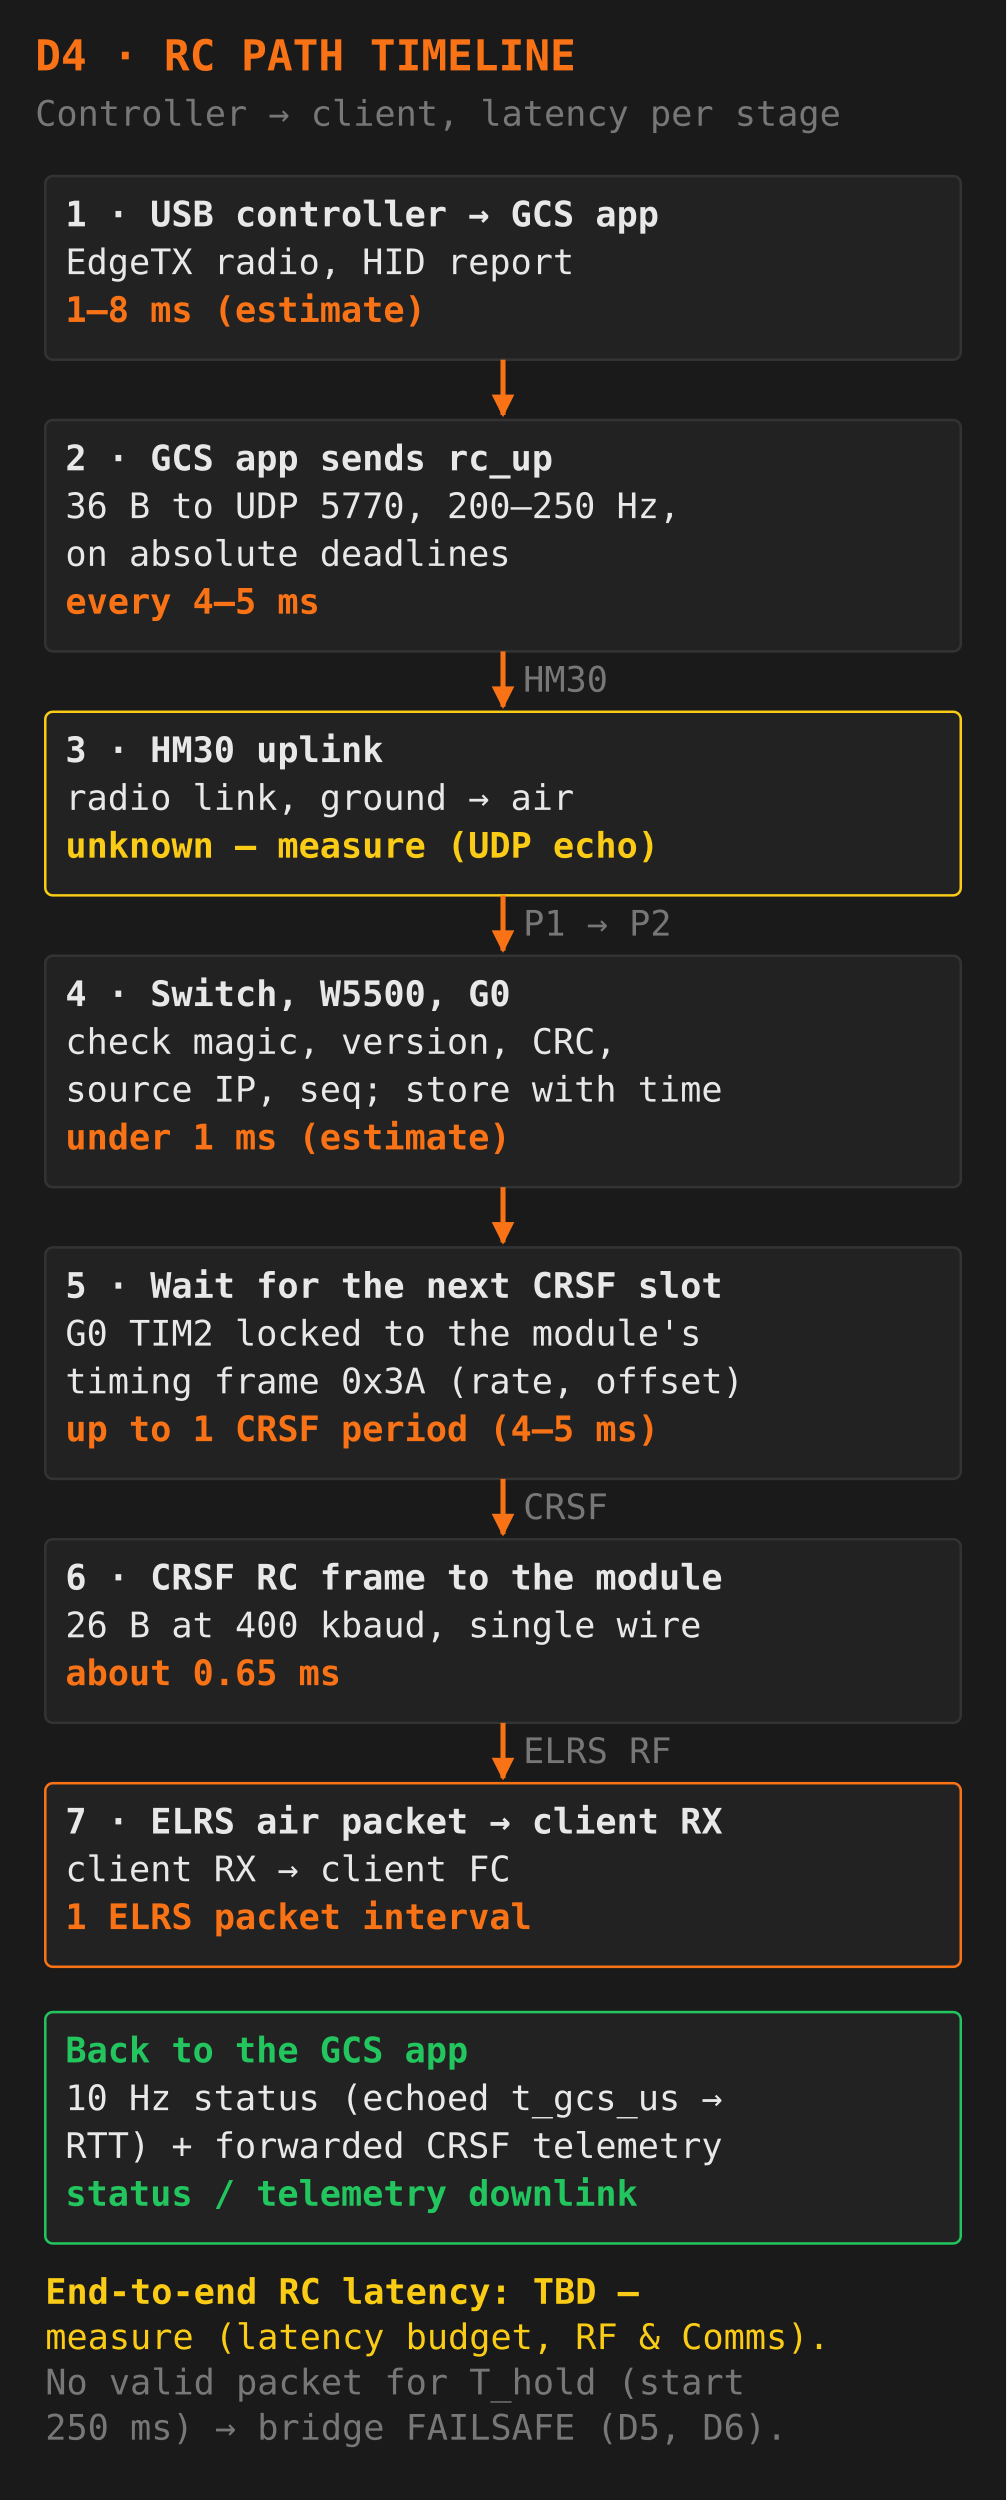
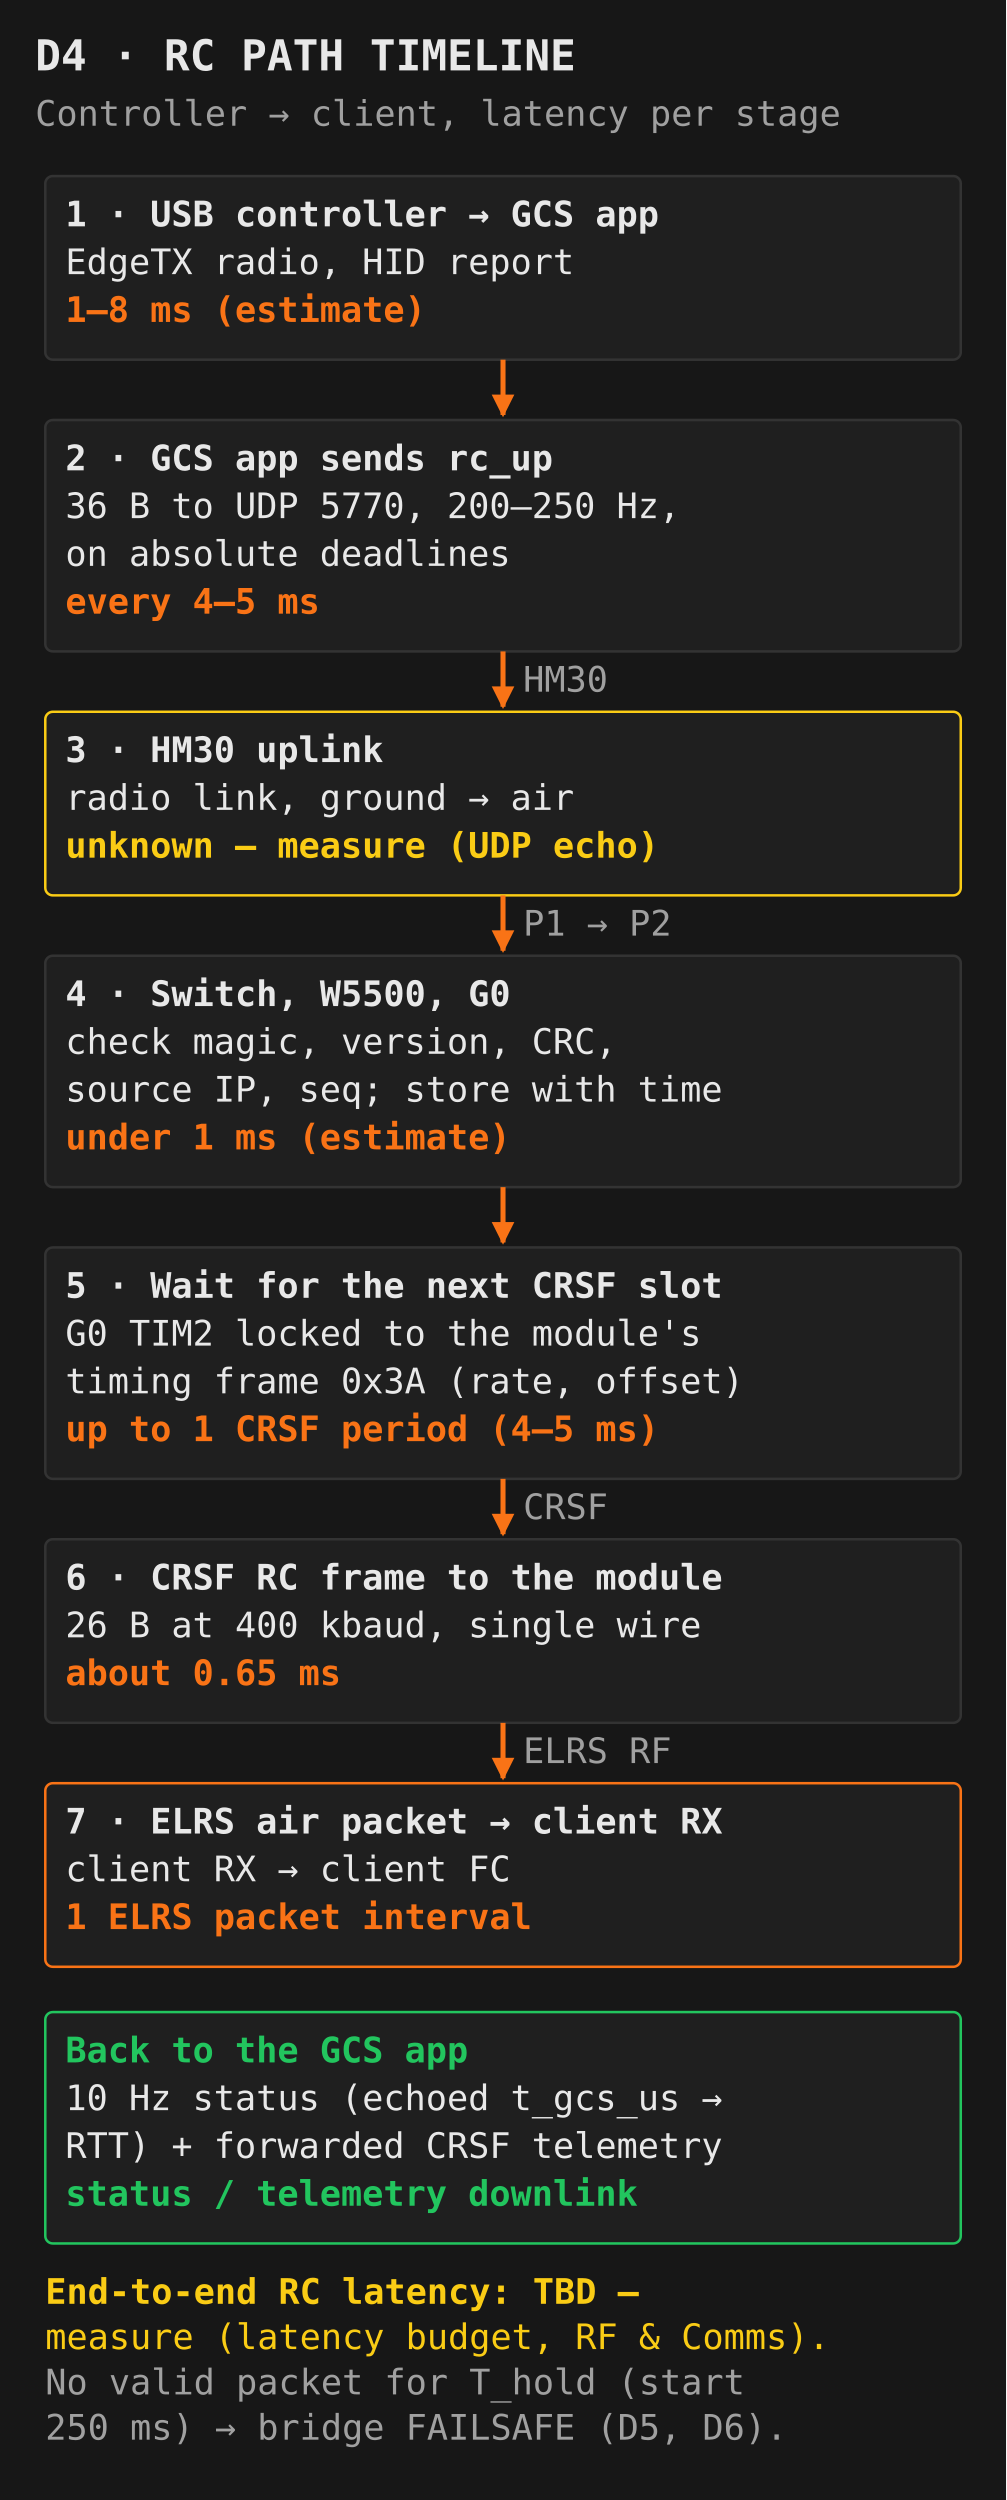
<svg xmlns="http://www.w3.org/2000/svg" viewBox="0 0 400 994" width="400" height="994" role="img" aria-labelledby="title desc" font-family="'Share Tech Mono', Consolas, 'DejaVu Sans Mono', Menlo, monospace" font-size="14" fill="#e8e8e8">
  <defs>
    <marker id="ah-bg" viewBox="0 0 10 10" refX="9" refY="5" markerWidth="9" markerHeight="9" markerUnits="userSpaceOnUse" orient="auto-start-reverse">
      <path d="M0,0 L10,5 L0,10 z" fill="#0f0f0f" />
    </marker>
    <marker id="ah-surf" viewBox="0 0 10 10" refX="9" refY="5" markerWidth="9" markerHeight="9" markerUnits="userSpaceOnUse" orient="auto-start-reverse">
-       <path d="M0,0 L10,5 L0,10 z" fill="#1a1a1a" />
+       <path d="M0,0 L10,5 L0,10 z" fill="#171717" />
    </marker>
    <marker id="ah-surf2" viewBox="0 0 10 10" refX="9" refY="5" markerWidth="9" markerHeight="9" markerUnits="userSpaceOnUse" orient="auto-start-reverse">
-       <path d="M0,0 L10,5 L0,10 z" fill="#222222" />
+       <path d="M0,0 L10,5 L0,10 z" fill="#1f1f1f" />
    </marker>
    <marker id="ah-border" viewBox="0 0 10 10" refX="9" refY="5" markerWidth="9" markerHeight="9" markerUnits="userSpaceOnUse" orient="auto-start-reverse">
-       <path d="M0,0 L10,5 L0,10 z" fill="#2a2a2a" />
+       <path d="M0,0 L10,5 L0,10 z" fill="#262626" />
    </marker>
    <marker id="ah-border2" viewBox="0 0 10 10" refX="9" refY="5" markerWidth="9" markerHeight="9" markerUnits="userSpaceOnUse" orient="auto-start-reverse">
      <path d="M0,0 L10,5 L0,10 z" fill="#333333" />
    </marker>
    <marker id="ah-text" viewBox="0 0 10 10" refX="9" refY="5" markerWidth="9" markerHeight="9" markerUnits="userSpaceOnUse" orient="auto-start-reverse">
      <path d="M0,0 L10,5 L0,10 z" fill="#e8e8e8" />
    </marker>
    <marker id="ah-muted" viewBox="0 0 10 10" refX="9" refY="5" markerWidth="9" markerHeight="9" markerUnits="userSpaceOnUse" orient="auto-start-reverse">
-       <path d="M0,0 L10,5 L0,10 z" fill="#777777" />
+       <path d="M0,0 L10,5 L0,10 z" fill="#a0a0a0" />
    </marker>
    <marker id="ah-accent" viewBox="0 0 10 10" refX="9" refY="5" markerWidth="9" markerHeight="9" markerUnits="userSpaceOnUse" orient="auto-start-reverse">
      <path d="M0,0 L10,5 L0,10 z" fill="#f97316" />
    </marker>
    <marker id="ah-amber" viewBox="0 0 10 10" refX="9" refY="5" markerWidth="9" markerHeight="9" markerUnits="userSpaceOnUse" orient="auto-start-reverse">
      <path d="M0,0 L10,5 L0,10 z" fill="#facc15" />
    </marker>
    <marker id="ah-red" viewBox="0 0 10 10" refX="9" refY="5" markerWidth="9" markerHeight="9" markerUnits="userSpaceOnUse" orient="auto-start-reverse">
      <path d="M0,0 L10,5 L0,10 z" fill="#ef4444" />
    </marker>
    <marker id="ah-green" viewBox="0 0 10 10" refX="9" refY="5" markerWidth="9" markerHeight="9" markerUnits="userSpaceOnUse" orient="auto-start-reverse">
      <path d="M0,0 L10,5 L0,10 z" fill="#22c55e" />
    </marker>
    <marker id="ah-dim" viewBox="0 0 10 10" refX="9" refY="5" markerWidth="9" markerHeight="9" markerUnits="userSpaceOnUse" orient="auto-start-reverse">
-       <path d="M0,0 L10,5 L0,10 z" fill="#444444" />
+       <path d="M0,0 L10,5 L0,10 z" fill="#6e6e6e" />
    </marker>
  </defs>
-   <rect width="400" height="994" fill="#1a1a1a" />
-   <text x="14" y="28" font-size="17" fill="#f97316" font-weight="bold">D4 · RC PATH TIMELINE</text>
-   <text x="14" y="50" fill="#777777">Controller → client, latency per stage</text>
-   <rect x="18" y="70" width="364" height="73" rx="3" fill="#222222" stroke="#333333" />
+   <rect width="400" height="994" fill="#171717" />
+   <text x="14" y="28" font-size="17" font-weight="bold">D4 · RC PATH TIMELINE</text>
+   <text x="14" y="50" fill="#a0a0a0">Controller → client, latency per stage</text>
+   <rect x="18" y="70" width="364" height="73" rx="3" fill="#1f1f1f" stroke="#333333" />
  <text x="26" y="90" font-weight="bold">1 · USB controller → GCS app</text>
  <text x="26" y="109">EdgeTX radio, HID report</text>
  <text x="26" y="128" fill="#f97316" font-weight="bold">1–8 ms (estimate)</text>
  <polyline points="200,143 200,165" fill="none" stroke="#f97316" stroke-width="2" stroke-linejoin="round" marker-end="url(#ah-accent)" />
-   <rect x="18" y="167" width="364" height="92" rx="3" fill="#222222" stroke="#333333" />
+   <rect x="18" y="167" width="364" height="92" rx="3" fill="#1f1f1f" stroke="#333333" />
  <text x="26" y="187" font-weight="bold">2 · GCS app sends rc_up</text>
  <text x="26" y="206">36 B to UDP 5770, 200–250 Hz,</text>
  <text x="26" y="225">on absolute deadlines</text>
  <text x="26" y="244" fill="#f97316" font-weight="bold">every 4–5 ms</text>
  <polyline points="200,259 200,281" fill="none" stroke="#f97316" stroke-width="2" stroke-linejoin="round" marker-end="url(#ah-accent)" />
-   <text x="208" y="275" fill="#777777">HM30</text>
-   <rect x="18" y="283" width="364" height="73" rx="3" fill="#222222" stroke="#facc15" />
+   <text x="208" y="275" fill="#a0a0a0">HM30</text>
+   <rect x="18" y="283" width="364" height="73" rx="3" fill="#1f1f1f" stroke="#facc15" />
  <text x="26" y="303" font-weight="bold">3 · HM30 uplink</text>
  <text x="26" y="322">radio link, ground → air</text>
  <text x="26" y="341" fill="#facc15" font-weight="bold">unknown — measure (UDP echo)</text>
  <polyline points="200,356 200,378" fill="none" stroke="#f97316" stroke-width="2" stroke-linejoin="round" marker-end="url(#ah-accent)" />
-   <text x="208" y="372" fill="#777777">P1 → P2</text>
-   <rect x="18" y="380" width="364" height="92" rx="3" fill="#222222" stroke="#333333" />
+   <text x="208" y="372" fill="#a0a0a0">P1 → P2</text>
+   <rect x="18" y="380" width="364" height="92" rx="3" fill="#1f1f1f" stroke="#333333" />
  <text x="26" y="400" font-weight="bold">4 · Switch, W5500, G0</text>
  <text x="26" y="419">check magic, version, CRC,</text>
  <text x="26" y="438">source IP, seq; store with time</text>
  <text x="26" y="457" fill="#f97316" font-weight="bold">under 1 ms (estimate)</text>
  <polyline points="200,472 200,494" fill="none" stroke="#f97316" stroke-width="2" stroke-linejoin="round" marker-end="url(#ah-accent)" />
-   <rect x="18" y="496" width="364" height="92" rx="3" fill="#222222" stroke="#333333" />
+   <rect x="18" y="496" width="364" height="92" rx="3" fill="#1f1f1f" stroke="#333333" />
  <text x="26" y="516" font-weight="bold">5 · Wait for the next CRSF slot</text>
  <text x="26" y="535">G0 TIM2 locked to the module's</text>
  <text x="26" y="554">timing frame 0x3A (rate, offset)</text>
  <text x="26" y="573" fill="#f97316" font-weight="bold">up to 1 CRSF period (4–5 ms)</text>
  <polyline points="200,588 200,610" fill="none" stroke="#f97316" stroke-width="2" stroke-linejoin="round" marker-end="url(#ah-accent)" />
-   <text x="208" y="604" fill="#777777">CRSF</text>
-   <rect x="18" y="612" width="364" height="73" rx="3" fill="#222222" stroke="#333333" />
+   <text x="208" y="604" fill="#a0a0a0">CRSF</text>
+   <rect x="18" y="612" width="364" height="73" rx="3" fill="#1f1f1f" stroke="#333333" />
  <text x="26" y="632" font-weight="bold">6 · CRSF RC frame to the module</text>
  <text x="26" y="651">26 B at 400 kbaud, single wire</text>
  <text x="26" y="670" fill="#f97316" font-weight="bold">about 0.65 ms</text>
  <polyline points="200,685 200,707" fill="none" stroke="#f97316" stroke-width="2" stroke-linejoin="round" marker-end="url(#ah-accent)" />
-   <text x="208" y="701" fill="#777777">ELRS RF</text>
-   <rect x="18" y="709" width="364" height="73" rx="3" fill="#222222" stroke="#f97316" />
+   <text x="208" y="701" fill="#a0a0a0">ELRS RF</text>
+   <rect x="18" y="709" width="364" height="73" rx="3" fill="#1f1f1f" stroke="#f97316" />
  <text x="26" y="729" font-weight="bold">7 · ELRS air packet → client RX</text>
  <text x="26" y="748">client RX → client FC</text>
  <text x="26" y="767" fill="#f97316" font-weight="bold">1 ELRS packet interval</text>
-   <rect x="18" y="800" width="364" height="92" rx="3" fill="#222222" stroke="#22c55e" />
+   <rect x="18" y="800" width="364" height="92" rx="3" fill="#1f1f1f" stroke="#22c55e" />
  <text x="26" y="820" fill="#22c55e" font-weight="bold">Back to the GCS app</text>
  <text x="26" y="839">10 Hz status (echoed t_gcs_us →</text>
  <text x="26" y="858">RTT) + forwarded CRSF telemetry</text>
  <text x="26" y="877" fill="#22c55e" font-weight="bold">status / telemetry downlink</text>
  <text x="18" y="916" fill="#facc15" font-weight="bold">End-to-end RC latency: TBD —</text>
  <text x="18" y="934" fill="#facc15">measure (latency budget, RF &amp; Comms).</text>
-   <text x="18" y="952" fill="#777777">No valid packet for T_hold (start</text>
-   <text x="18" y="970" fill="#777777">250 ms) → bridge FAILSAFE (D5, D6).</text>
+   <text x="18" y="952" fill="#a0a0a0">No valid packet for T_hold (start</text>
+   <text x="18" y="970" fill="#a0a0a0">250 ms) → bridge FAILSAFE (D5, D6).</text>
</svg>
